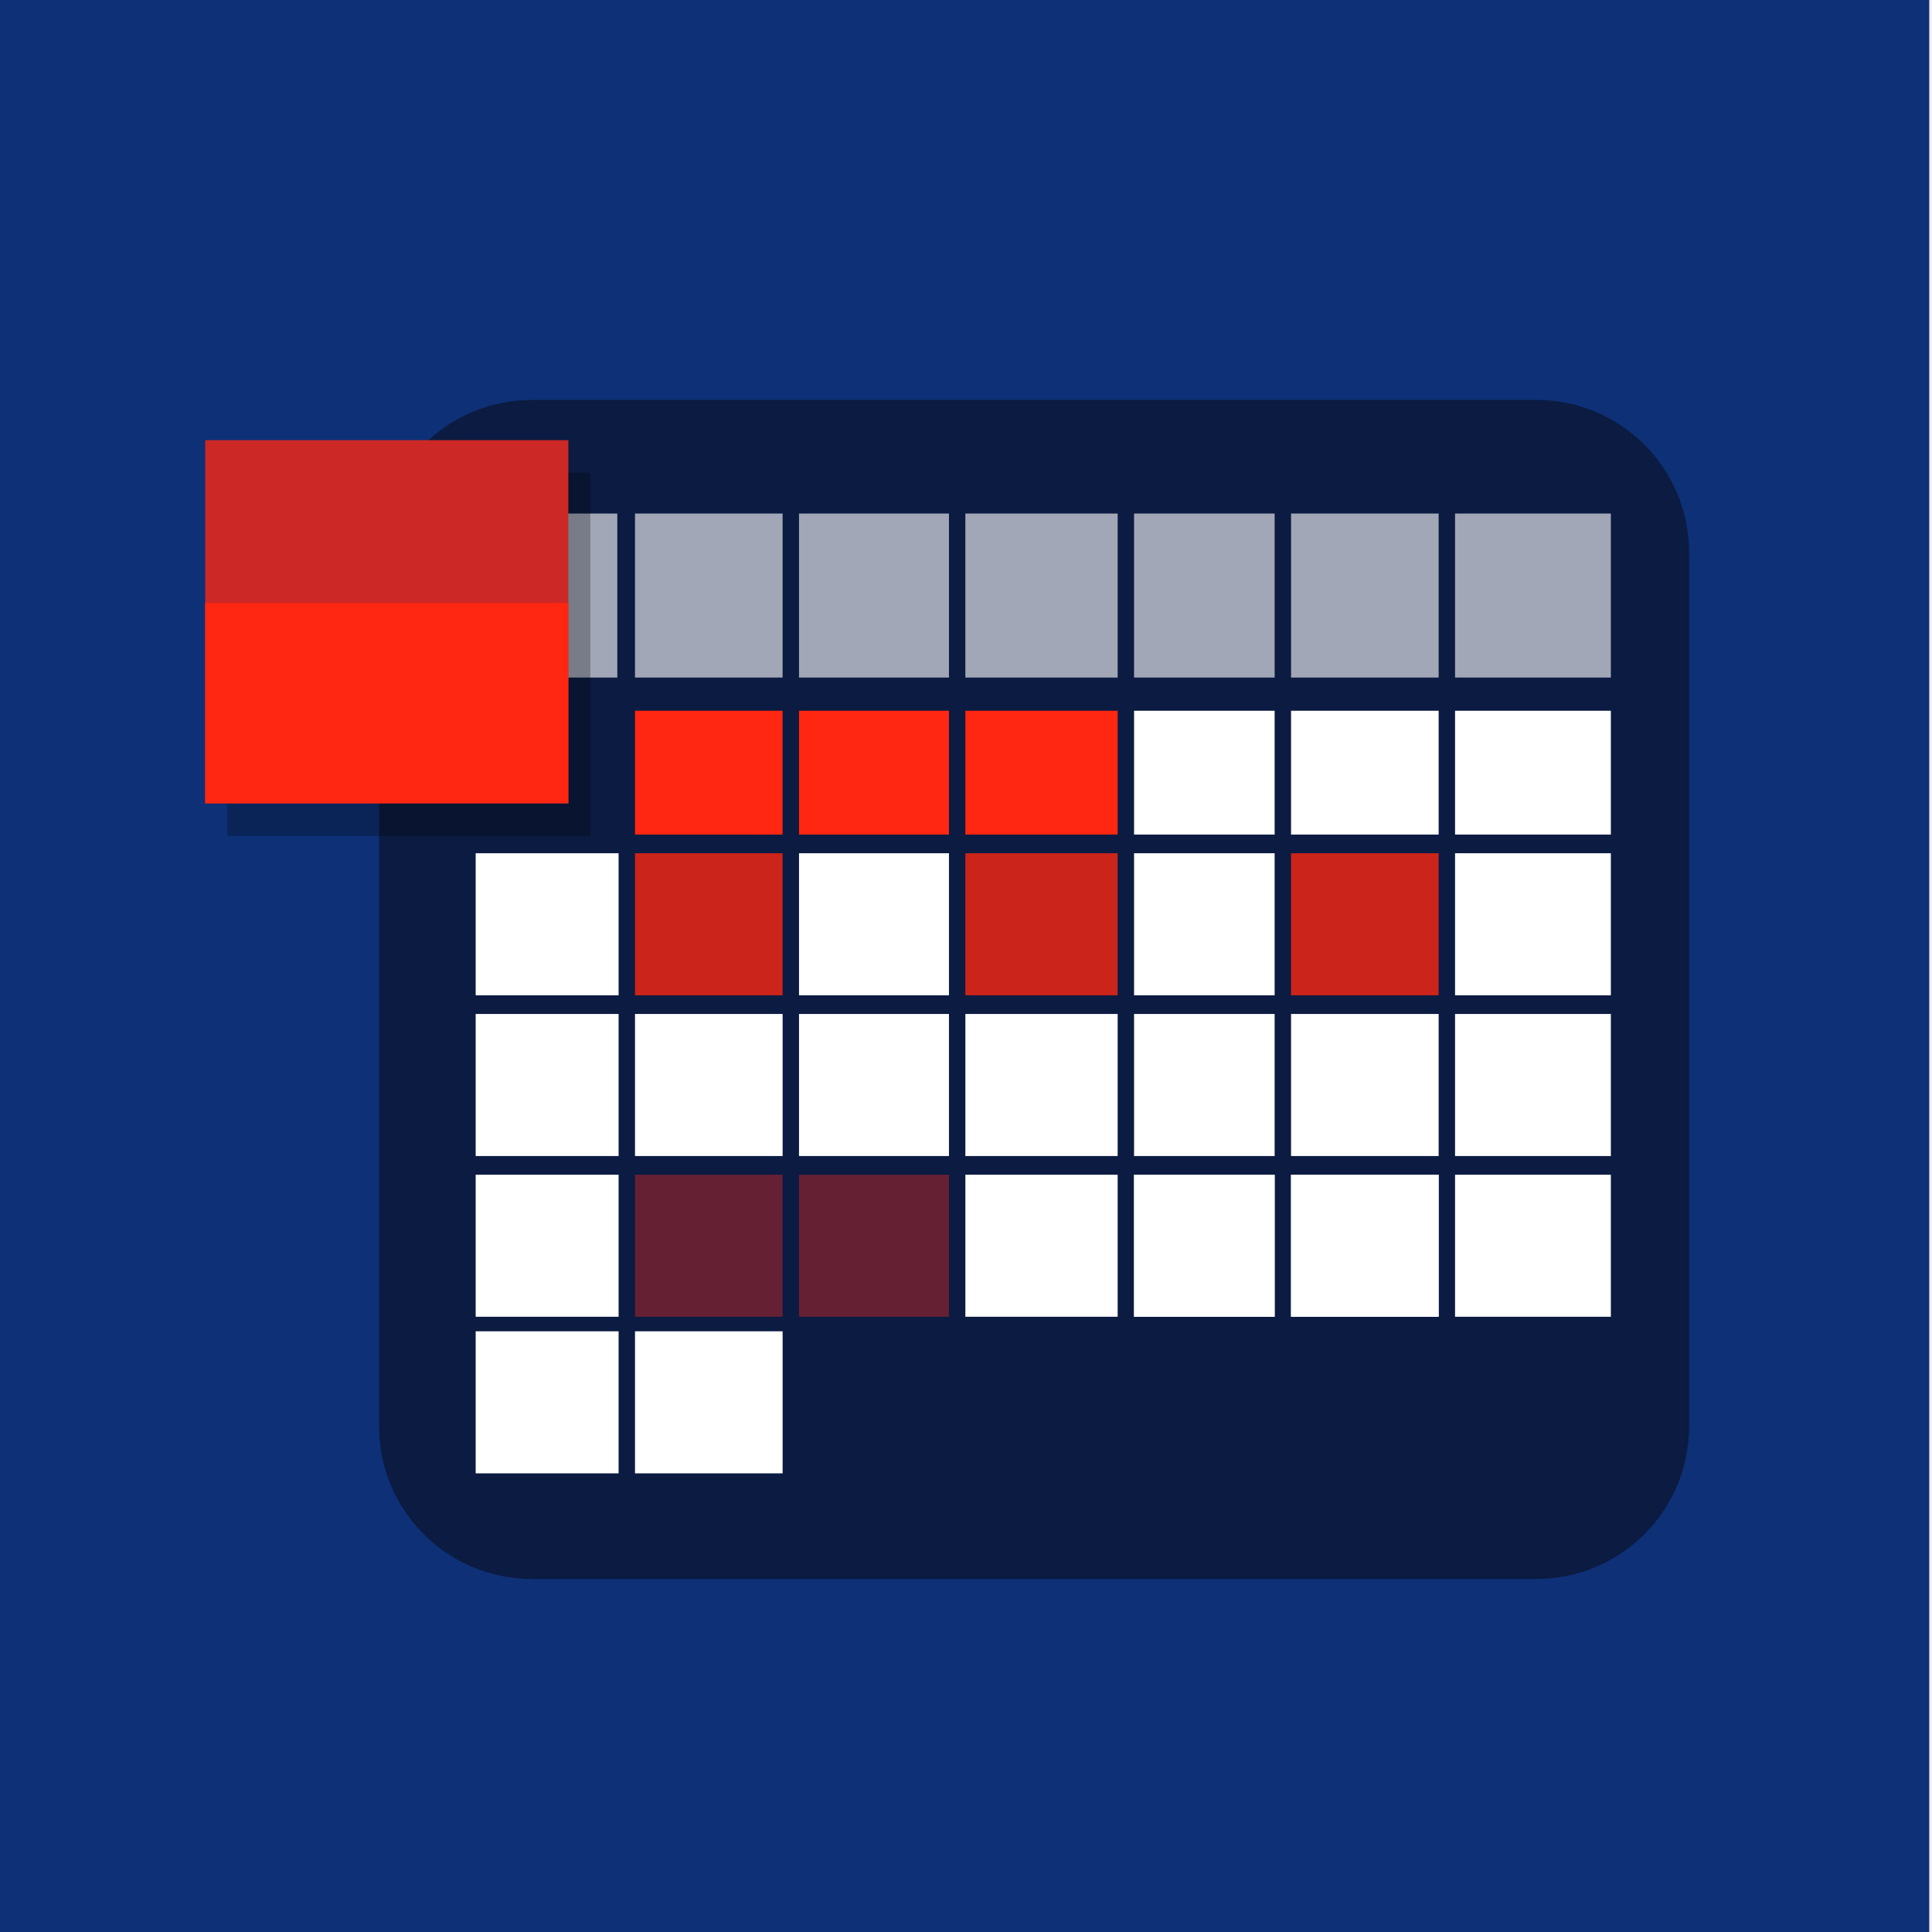
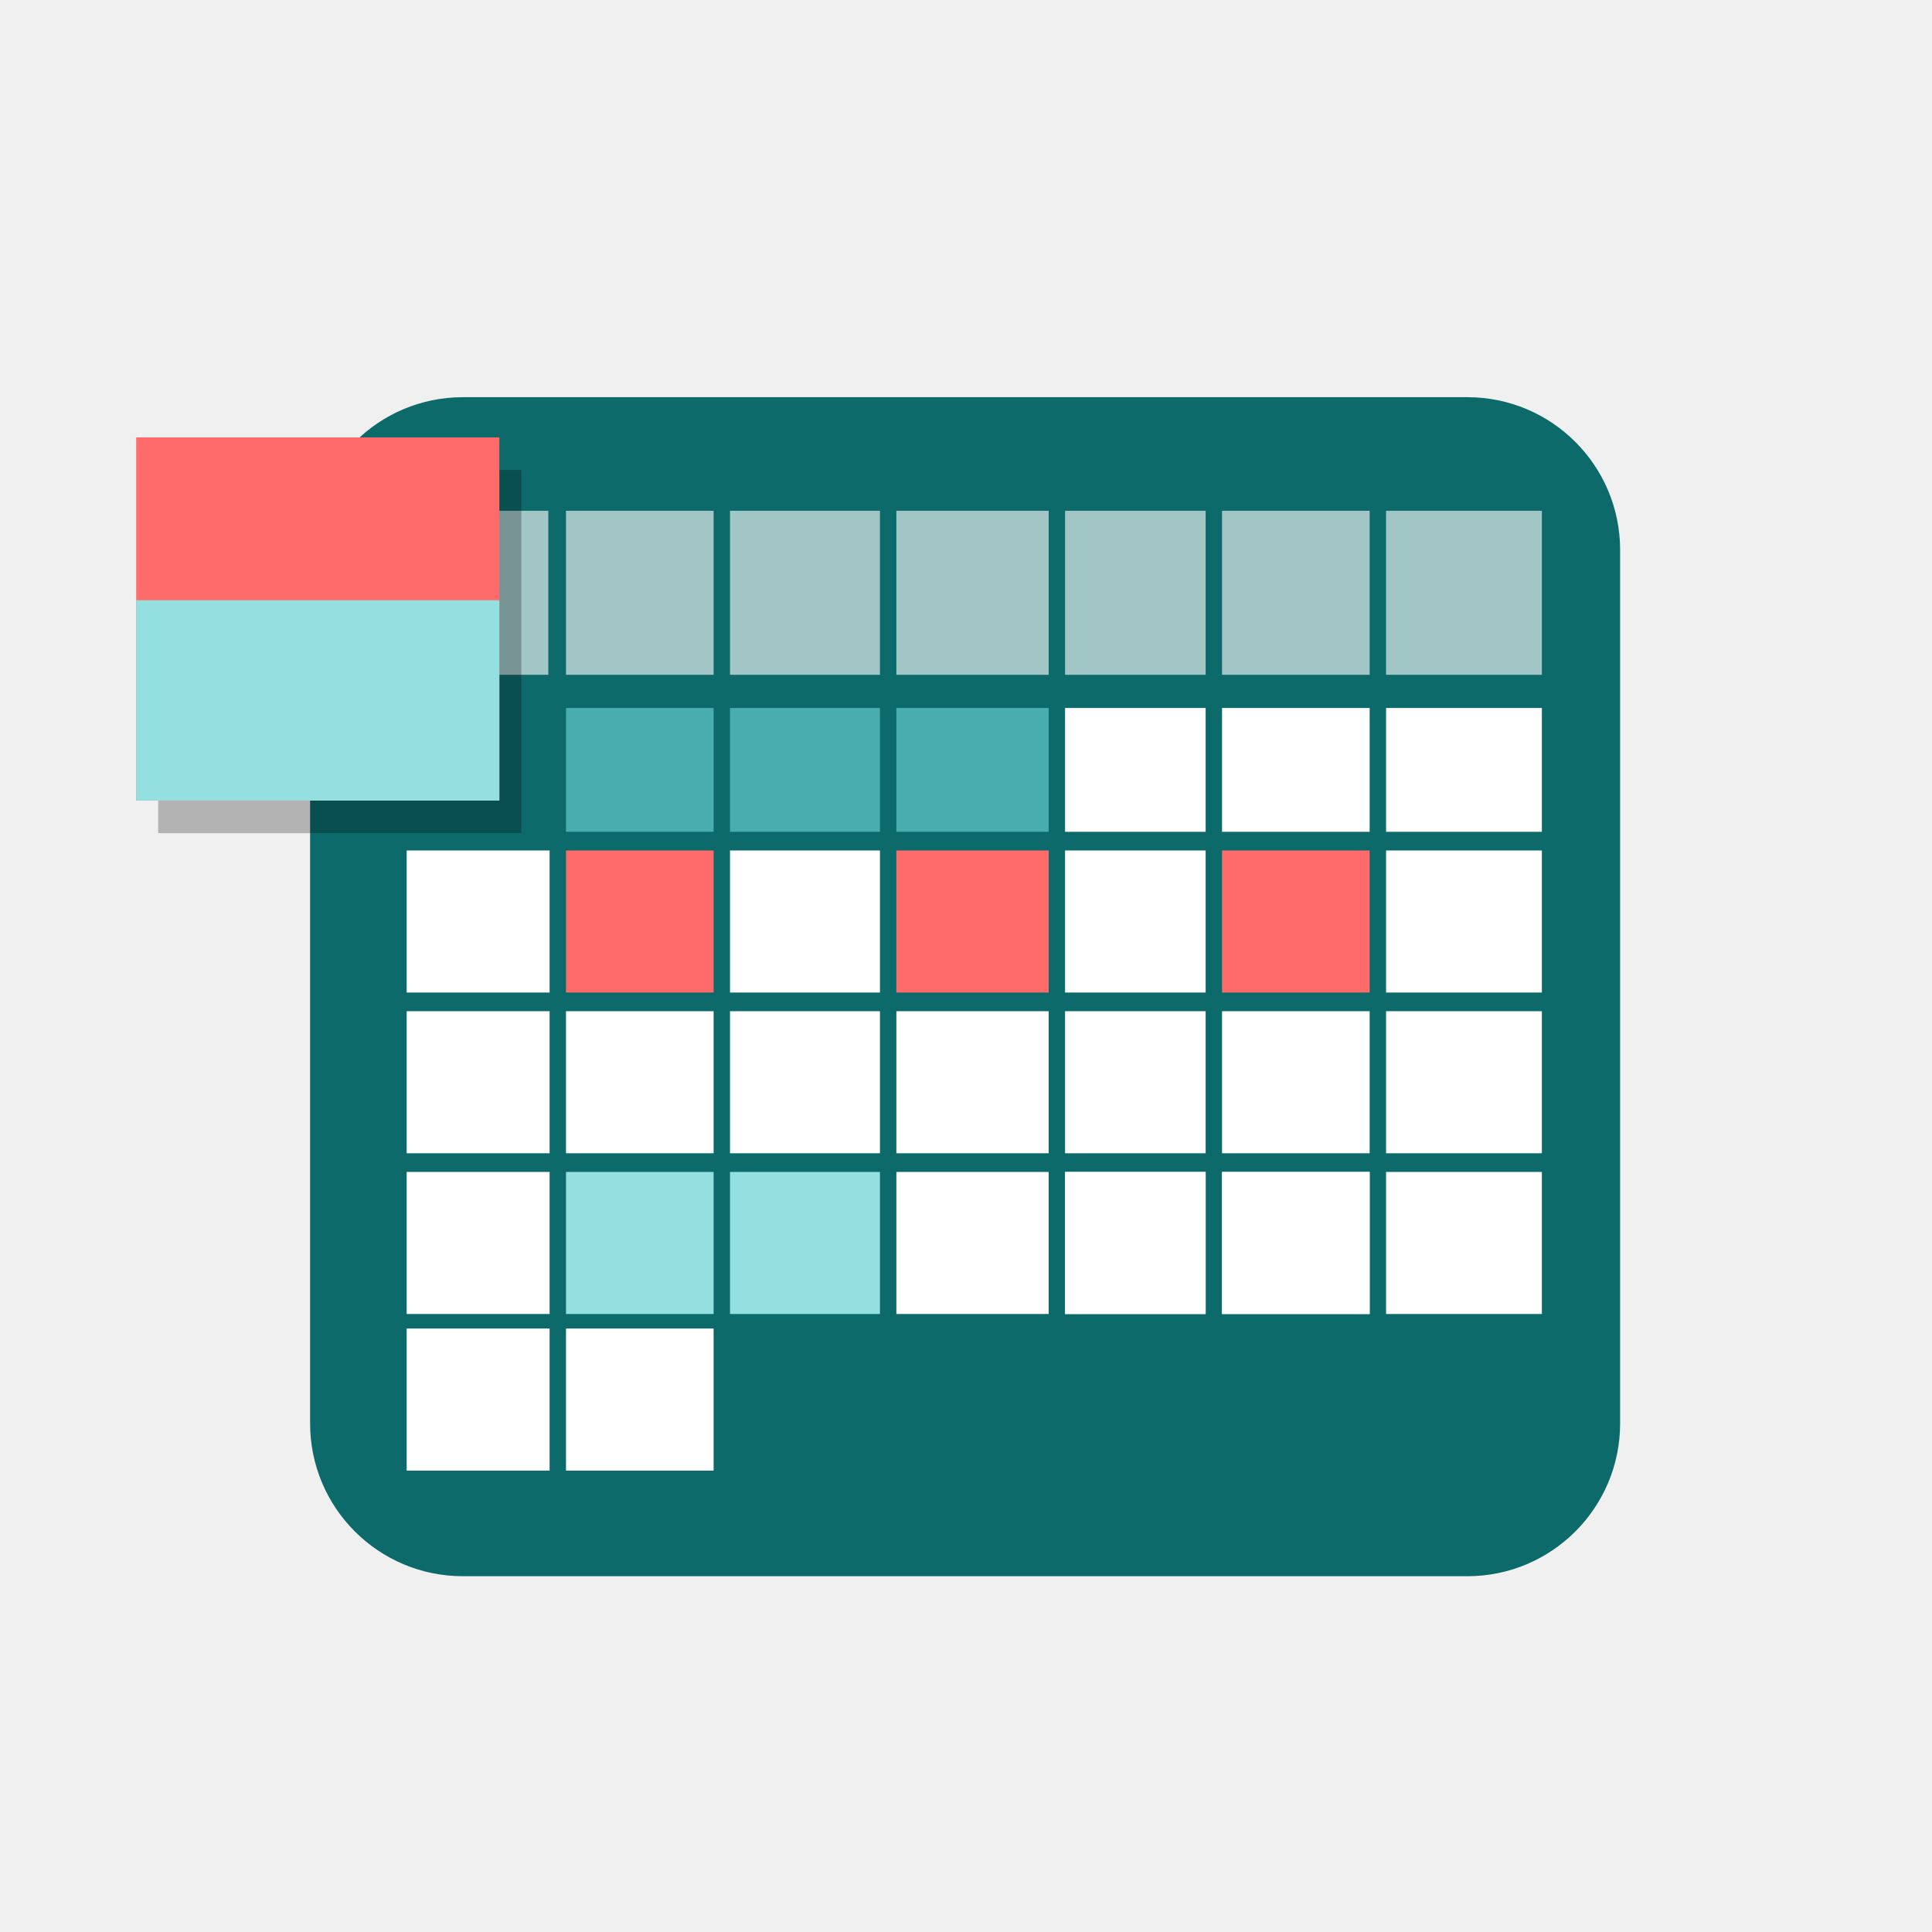
<svg xmlns="http://www.w3.org/2000/svg" width="2000" height="2000" viewBox="0 0 2000 2000" id="svg2" version="1.1">
  <defs id="defs4">
    <clipPath clipPathUnits="userSpaceOnUse" id="clipPath4378">
      <rect style="color:#000000;clip-rule:nonzero;display:inline;overflow:visible;visibility:visible;opacity:1;isolation:auto;mix-blend-mode:normal;color-interpolation:sRGB;color-interpolation-filters:linearRGB;solid-color:#000000;solid-opacity:1;fill:#0b1b41;fill-opacity:1;fill-rule:evenodd;stroke:none;stroke-width:1px;stroke-linecap:butt;stroke-linejoin:miter;stroke-miterlimit:4;stroke-dasharray:none;stroke-dashoffset:0;stroke-opacity:1;color-rendering:auto;image-rendering:auto;shape-rendering:auto;text-rendering:auto;enable-background:accumulate" id="rect4380" width="1000" height="1600" x="0" y="2.2617187e-05" ry="0" />
    </clipPath>
    <clipPath clipPathUnits="userSpaceOnUse" id="clipPath4382">
      <rect style="color:#000000;clip-rule:nonzero;display:inline;overflow:visible;visibility:visible;opacity:1;isolation:auto;mix-blend-mode:normal;color-interpolation:sRGB;color-interpolation-filters:linearRGB;solid-color:#000000;solid-opacity:1;fill:#0b1b41;fill-opacity:1;fill-rule:evenodd;stroke:none;stroke-width:1px;stroke-linecap:butt;stroke-linejoin:miter;stroke-miterlimit:4;stroke-dasharray:none;stroke-dashoffset:0;stroke-opacity:1;color-rendering:auto;image-rendering:auto;shape-rendering:auto;text-rendering:auto;enable-background:accumulate" id="rect4384" width="1000" height="1600" x="0" y="0" ry="0" />
    </clipPath>
  </defs>
-   <g id="layer2" style="display:inline" transform="translate(0,1000)">
-     <rect style="color:#000000;clip-rule:nonzero;display:inline;overflow:visible;visibility:visible;opacity:1;isolation:auto;mix-blend-mode:normal;color-interpolation:sRGB;color-interpolation-filters:linearRGB;solid-color:#000000;solid-opacity:1;fill:#0d3076;fill-opacity:1;fill-rule:evenodd;stroke:none;stroke-width:1px;stroke-linecap:butt;stroke-linejoin:miter;stroke-miterlimit:4;stroke-dasharray:none;stroke-dashoffset:0;stroke-opacity:1;color-rendering:auto;image-rendering:auto;shape-rendering:auto;text-rendering:auto;enable-background:accumulate" id="rect4266" width="1997.143" height="2000" x="0" y="-1000" ry="0" />
-   </g>
+   <g id="layer2" style="display:inline" transform="translate(0,1000)" />
  <g id="layer1" transform="translate(0,947.6378)" style="display:inline">
-     <rect style="color:#000000;clip-rule:nonzero;display:inline;overflow:visible;visibility:visible;opacity:1;isolation:auto;mix-blend-mode:normal;color-interpolation:sRGB;color-interpolation-filters:linearRGB;solid-color:#000000;solid-opacity:1;fill:#0b1b41;fill-opacity:1;fill-rule:evenodd;stroke:none;stroke-width:1px;stroke-linecap:butt;stroke-linejoin:miter;stroke-miterlimit:4;stroke-dasharray:none;stroke-dashoffset:0;stroke-opacity:1;color-rendering:auto;image-rendering:auto;shape-rendering:auto;text-rendering:auto;enable-background:accumulate" id="rect7512" width="1356.128" height="1220.522" x="392.444" y="-533.613" ry="158.166" />
+     <rect style="color:#000000;clip-rule:nonzero;display:inline;overflow:visible;visibility:visible;opacity:1;isolation:auto;mix-blend-mode:normal;color-interpolation:sRGB;color-interpolation-filters:linearRGB;solid-color:#000000;solid-opacity:1;fill:#0d6a6a;fill-opacity:1;fill-rule:evenodd;stroke:none;stroke-width:1px;stroke-linecap:butt;stroke-linejoin:miter;stroke-miterlimit:4;stroke-dasharray:none;stroke-dashoffset:0;stroke-opacity:1;color-rendering:auto;image-rendering:auto;shape-rendering:auto;text-rendering:auto;enable-background:accumulate" id="rect7512" width="1356.128" height="1220.522" x="321.015" y="-536.47" ry="158.166" />
  </g>
  <g id="layer3" transform="translate(0,400)" style="display:inline">
    <g transform="matrix(1.500949,0,0,1.500949,198.7746,-337.4558)" id="layer1-9">
-       <path id="path4388-2" d="m 191.525,312.515 0,113.117 101.805,0 0,-113.117 -101.805,0 z" style="opacity:1;fill:#ffffff;fill-opacity:0.617;stroke:none;stroke-width:1;stroke-linecap:butt;stroke-linejoin:round;stroke-miterlimit:4;stroke-dasharray:none;stroke-dashoffset:0;stroke-opacity:1" />
-       <path id="path4388" d="m 305.525,312.515 0,113.117 101.805,0 0,-113.117 -101.805,0 z" style="opacity:1;fill:#ffffff;fill-opacity:0.617;stroke:none;stroke-width:1;stroke-linecap:butt;stroke-linejoin:round;stroke-miterlimit:4;stroke-dasharray:none;stroke-dashoffset:0;stroke-opacity:1" />
-       <path id="path4386" d="m 418.642,312.515 0,113.117 103.42,0 0,-113.117 -103.42,0 z" style="opacity:1;fill:#ffffff;fill-opacity:0.617;stroke:none;stroke-width:1;stroke-linecap:butt;stroke-linejoin:round;stroke-miterlimit:4;stroke-dasharray:none;stroke-dashoffset:0;stroke-opacity:1" />
-       <path id="path4384" d="m 533.374,312.515 0,113.117 105.038,0 0,-113.117 -105.038,0 z" style="opacity:1;fill:#ffffff;fill-opacity:0.617;stroke:none;stroke-width:1;stroke-linecap:butt;stroke-linejoin:round;stroke-miterlimit:4;stroke-dasharray:none;stroke-dashoffset:0;stroke-opacity:1" />
-       <path id="path4382" d="m 649.724,312.515 0,113.117 96.958,0 0,-113.117 -96.958,0 z" style="opacity:1;fill:#ffffff;fill-opacity:0.617;stroke:none;stroke-width:1;stroke-linecap:butt;stroke-linejoin:round;stroke-miterlimit:4;stroke-dasharray:none;stroke-dashoffset:0;stroke-opacity:1" />
-       <path id="path4380" d="m 757.993,312.515 0,113.117 101.805,0 0,-113.117 -101.805,0 z" style="opacity:1;fill:#ffffff;fill-opacity:0.617;stroke:none;stroke-width:1;stroke-linecap:butt;stroke-linejoin:round;stroke-miterlimit:4;stroke-dasharray:none;stroke-dashoffset:0;stroke-opacity:1" />
-       <path id="path4378" d="m 871.11,312.515 0,113.117 107.461,0 0,-113.117 -107.461,0 z" style="opacity:1;fill:#ffffff;fill-opacity:0.617;stroke:none;stroke-width:1;stroke-linecap:butt;stroke-linejoin:round;stroke-miterlimit:4;stroke-dasharray:none;stroke-dashoffset:0;stroke-opacity:1" />
-       <path id="path4372" d="m 305.525,448.532 0,85.397 101.805,0 0,-85.397 -101.805,0 z" style="opacity:1;fill:#ff2711;fill-opacity:1;stroke:none;stroke-width:1;stroke-linecap:butt;stroke-linejoin:round;stroke-miterlimit:4;stroke-dasharray:none;stroke-dashoffset:0;stroke-opacity:1" />
-       <path id="path4370" d="m 418.642,448.532 0,85.397 103.42,0 0,-85.397 -103.42,0 z" style="opacity:1;fill:#ff2711;fill-opacity:1;stroke:none;stroke-width:1;stroke-linecap:butt;stroke-linejoin:round;stroke-miterlimit:4;stroke-dasharray:none;stroke-dashoffset:0;stroke-opacity:1" />
-       <path id="path4368" d="m 533.374,448.532 0,85.397 105.038,0 0,-85.397 -105.038,0 z" style="opacity:1;fill:#ff2711;fill-opacity:1;stroke:none;stroke-width:1;stroke-linecap:butt;stroke-linejoin:round;stroke-miterlimit:4;stroke-dasharray:none;stroke-dashoffset:0;stroke-opacity:1" />
-       <path id="path4366" d="m 649.724,448.532 0,85.397 96.958,0 0,-85.397 -96.958,0 z" style="opacity:1;fill:#ffffff;fill-opacity:1;stroke:none;stroke-width:1;stroke-linecap:butt;stroke-linejoin:round;stroke-miterlimit:4;stroke-dasharray:none;stroke-dashoffset:0;stroke-opacity:1" />
-       <path id="path4364" d="m 757.993,448.532 0,85.397 101.805,0 0,-85.397 -101.805,0 z" style="opacity:1;fill:#ffffff;fill-opacity:1;stroke:none;stroke-width:1;stroke-linecap:butt;stroke-linejoin:round;stroke-miterlimit:4;stroke-dasharray:none;stroke-dashoffset:0;stroke-opacity:1" />
-       <path id="path4362" d="m 871.11,448.532 0,85.397 107.461,0 0,-85.397 -107.461,0 z" style="opacity:1;fill:#ffffff;fill-opacity:1;stroke:none;stroke-width:1;stroke-linecap:butt;stroke-linejoin:round;stroke-miterlimit:4;stroke-dasharray:none;stroke-dashoffset:0;stroke-opacity:1" />
-       <path id="path4358" d="m 195.641,546.805 0,97.979 98.573,0 0,-97.979 -98.573,0 z" style="opacity:1;fill:#ffffff;fill-opacity:1;stroke:none;stroke-width:1;stroke-linecap:butt;stroke-linejoin:round;stroke-miterlimit:4;stroke-dasharray:none;stroke-dashoffset:0;stroke-opacity:1" />
-       <path id="path4356" d="m 305.525,546.805 0,97.979 101.805,0 0,-97.979 -101.805,0 z" style="opacity:1;fill:#ff2711;fill-opacity:0.787;stroke:none;stroke-width:1;stroke-linecap:butt;stroke-linejoin:round;stroke-miterlimit:4;stroke-dasharray:none;stroke-dashoffset:0;stroke-opacity:1" />
-       <path id="path4354" d="m 418.642,546.805 0,97.979 103.42,0 0,-97.979 -103.42,0 z" style="opacity:1;fill:#ffffff;fill-opacity:1;stroke:none;stroke-width:1;stroke-linecap:butt;stroke-linejoin:round;stroke-miterlimit:4;stroke-dasharray:none;stroke-dashoffset:0;stroke-opacity:1" />
-       <path id="path4352" d="m 533.374,546.805 0,97.979 105.038,0 0,-97.979 -105.038,0 z" style="opacity:1;fill:#ff2711;fill-opacity:0.787;stroke:none;stroke-width:1;stroke-linecap:butt;stroke-linejoin:round;stroke-miterlimit:4;stroke-dasharray:none;stroke-dashoffset:0;stroke-opacity:1" />
-       <path id="path4350" d="m 649.724,546.805 0,97.979 96.958,0 0,-97.979 -96.958,0 z" style="opacity:1;fill:#ffffff;fill-opacity:1;stroke:none;stroke-width:1;stroke-linecap:butt;stroke-linejoin:round;stroke-miterlimit:4;stroke-dasharray:none;stroke-dashoffset:0;stroke-opacity:1" />
-       <path id="path4348" d="m 757.993,546.805 0,97.979 101.805,0 0,-97.979 -101.805,0 z" style="opacity:1;fill:#ff2711;fill-opacity:0.787;stroke:none;stroke-width:1;stroke-linecap:butt;stroke-linejoin:round;stroke-miterlimit:4;stroke-dasharray:none;stroke-dashoffset:0;stroke-opacity:1" />
-       <path id="path4346" d="m 871.11,546.805 0,97.979 107.461,0 0,-97.979 -107.461,0 z" style="opacity:1;fill:#ffffff;fill-opacity:1;stroke:none;stroke-width:1;stroke-linecap:butt;stroke-linejoin:round;stroke-miterlimit:4;stroke-dasharray:none;stroke-dashoffset:0;stroke-opacity:1" />
-       <path id="path4342" d="m 195.641,657.659 0,97.979 98.573,0 0,-97.979 -98.573,0 z" style="opacity:1;fill:#ffffff;fill-opacity:1;stroke:none;stroke-width:1;stroke-linecap:butt;stroke-linejoin:round;stroke-miterlimit:4;stroke-dasharray:none;stroke-dashoffset:0;stroke-opacity:1" />
-       <path id="path4340" d="m 305.525,657.659 0,97.979 101.805,0 0,-97.979 -101.805,0 z" style="opacity:1;fill:#ffffff;fill-opacity:1;stroke:none;stroke-width:1;stroke-linecap:butt;stroke-linejoin:round;stroke-miterlimit:4;stroke-dasharray:none;stroke-dashoffset:0;stroke-opacity:1" />
-       <path id="path4338" d="m 418.642,657.659 0,97.979 103.42,0 0,-97.979 -103.42,0 z" style="opacity:1;fill:#ffffff;fill-opacity:1;stroke:none;stroke-width:1;stroke-linecap:butt;stroke-linejoin:round;stroke-miterlimit:4;stroke-dasharray:none;stroke-dashoffset:0;stroke-opacity:1" />
-       <path id="path4336" d="m 533.374,657.659 0,97.979 105.038,0 0,-97.979 -105.038,0 z" style="opacity:1;fill:#ffffff;fill-opacity:1;stroke:none;stroke-width:1;stroke-linecap:butt;stroke-linejoin:round;stroke-miterlimit:4;stroke-dasharray:none;stroke-dashoffset:0;stroke-opacity:1" />
-       <path id="path4334" d="m 649.724,657.659 0,97.979 96.958,0 0,-97.979 -96.958,0 z" style="opacity:1;fill:#ffffff;fill-opacity:1;stroke:none;stroke-width:1;stroke-linecap:butt;stroke-linejoin:round;stroke-miterlimit:4;stroke-dasharray:none;stroke-dashoffset:0;stroke-opacity:1" />
-       <path id="path4332" d="m 757.993,657.659 0,97.979 101.805,0 0,-97.979 -101.805,0 z" style="opacity:1;fill:#ffffff;fill-opacity:1;stroke:none;stroke-width:1;stroke-linecap:butt;stroke-linejoin:round;stroke-miterlimit:4;stroke-dasharray:none;stroke-dashoffset:0;stroke-opacity:1" />
-       <path id="path4330" d="m 871.11,657.659 0,97.979 107.461,0 0,-97.979 -107.461,0 z" style="opacity:1;fill:#ffffff;fill-opacity:1;stroke:none;stroke-width:1;stroke-linecap:butt;stroke-linejoin:round;stroke-miterlimit:4;stroke-dasharray:none;stroke-dashoffset:0;stroke-opacity:1" />
-       <rect y="284.363" x="24.258" height="250.479" width="250.479" id="rect4190-6" style="opacity:0.255;fill:#000000;fill-opacity:1;stroke:none;stroke-width:1;stroke-linecap:butt;stroke-linejoin:round;stroke-miterlimit:4;stroke-dasharray:none;stroke-dashoffset:0;stroke-opacity:1" />
-       <rect y="261.904" x="9.074" height="250.479" width="250.479" id="rect4190" style="opacity:1;fill:#cc2826;fill-opacity:1;stroke:none;stroke-width:1;stroke-linecap:butt;stroke-linejoin:round;stroke-miterlimit:4;stroke-dasharray:none;stroke-dashoffset:0;stroke-opacity:1" />
-       <path id="path4342-0" d="m 195.641,768.514 0,97.979 98.573,0 0,-97.979 -98.573,0 z" style="opacity:1;fill:#ffffff;fill-opacity:1;stroke:none;stroke-width:1;stroke-linecap:butt;stroke-linejoin:round;stroke-miterlimit:4;stroke-dasharray:none;stroke-dashoffset:0;stroke-opacity:1" />
-       <path id="path4340-9" d="m 305.525,768.514 0,97.979 101.805,0 0,-97.979 -101.805,0 z" style="opacity:1;fill:#cc2826;fill-opacity:0.473;stroke:none;stroke-width:1;stroke-linecap:butt;stroke-linejoin:round;stroke-miterlimit:4;stroke-dasharray:none;stroke-dashoffset:0;stroke-opacity:1" />
-       <path id="path4338-3" d="m 418.642,768.514 0,97.979 103.42,0 0,-97.979 -103.42,0 z" style="opacity:1;fill:#cc2826;fill-opacity:0.473;stroke:none;stroke-width:1;stroke-linecap:butt;stroke-linejoin:round;stroke-miterlimit:4;stroke-dasharray:none;stroke-dashoffset:0;stroke-opacity:1" />
-       <path id="path4336-6" d="m 533.374,768.514 0,97.979 105.038,0 0,-97.979 -105.038,0 z" style="opacity:1;fill:#ffffff;fill-opacity:1;stroke:none;stroke-width:1;stroke-linecap:butt;stroke-linejoin:round;stroke-miterlimit:4;stroke-dasharray:none;stroke-dashoffset:0;stroke-opacity:1" />
-       <path id="path4334-0" d="m 649.724,768.514 0,97.979 96.958,0 0,-97.979 -96.958,0 z" style="opacity:1;fill:#ffffff;fill-opacity:1;stroke:none;stroke-width:1;stroke-linecap:butt;stroke-linejoin:round;stroke-miterlimit:4;stroke-dasharray:none;stroke-dashoffset:0;stroke-opacity:1" />
-       <path id="path4332-6" d="m 757.993,768.514 0,97.979 101.805,0 0,-97.979 -101.805,0 z" style="opacity:1;fill:#ffffff;fill-opacity:1;stroke:none;stroke-width:1;stroke-linecap:butt;stroke-linejoin:round;stroke-miterlimit:4;stroke-dasharray:none;stroke-dashoffset:0;stroke-opacity:1" />
-       <path id="path4330-2" d="m 871.11,768.514 0,97.979 107.461,0 0,-97.979 -107.461,0 z" style="opacity:1;fill:#ffffff;fill-opacity:1;stroke:none;stroke-width:1;stroke-linecap:butt;stroke-linejoin:round;stroke-miterlimit:4;stroke-dasharray:none;stroke-dashoffset:0;stroke-opacity:1" />
-       <path id="path4334-0-1" d="m 649.724,768.514 0,97.979 96.958,0 0,-97.979 -96.958,0 z" style="opacity:1;fill:#ffffff;fill-opacity:1;stroke:none;stroke-width:1;stroke-linecap:butt;stroke-linejoin:round;stroke-miterlimit:4;stroke-dasharray:none;stroke-dashoffset:0;stroke-opacity:1" />
-       <path id="path4332-6-8" d="m 757.993,768.514 0,97.979 101.805,0 0,-97.979 -101.805,0 z" style="opacity:1;fill:#ffffff;fill-opacity:1;stroke:none;stroke-width:1;stroke-linecap:butt;stroke-linejoin:round;stroke-miterlimit:4;stroke-dasharray:none;stroke-dashoffset:0;stroke-opacity:1" />
-       <path id="path4342-0-7" d="m 195.641,876.514 0,97.979 98.573,0 0,-97.979 -98.573,0 z" style="opacity:1;fill:#ffffff;fill-opacity:1;stroke:none;stroke-width:1;stroke-linecap:butt;stroke-linejoin:round;stroke-miterlimit:4;stroke-dasharray:none;stroke-dashoffset:0;stroke-opacity:1" />
-       <path id="path4340-9-9" d="m 305.525,876.514 0,97.979 101.805,0 0,-97.979 -101.805,0 z" style="opacity:1;fill:#ffffff;fill-opacity:1;stroke:none;stroke-width:1;stroke-linecap:butt;stroke-linejoin:round;stroke-miterlimit:4;stroke-dasharray:none;stroke-dashoffset:0;stroke-opacity:1" />
-       <rect y="374.213" x="9.074" height="138.169" width="250.479" id="rect4190-5" style="display:inline;opacity:1;fill:#ff2711;fill-opacity:1;stroke:none;stroke-width:1;stroke-linecap:butt;stroke-linejoin:round;stroke-miterlimit:4;stroke-dasharray:none;stroke-dashoffset:0;stroke-opacity:1" />
+       <path id="path4388-2" d="m 143.936,310.612 0,113.117 101.805,0 0,-113.117 -101.805,0 z" style="opacity:1;fill:#ffffff;fill-opacity:0.617;stroke:none;stroke-width:1;stroke-linecap:butt;stroke-linejoin:round;stroke-miterlimit:4;stroke-dasharray:none;stroke-dashoffset:0;stroke-opacity:1" />
+       <path id="path4388" d="m 257.936,310.612 0,113.117 101.805,0 0,-113.117 -101.805,0 z" style="opacity:1;fill:#ffffff;fill-opacity:0.617;stroke:none;stroke-width:1;stroke-linecap:butt;stroke-linejoin:round;stroke-miterlimit:4;stroke-dasharray:none;stroke-dashoffset:0;stroke-opacity:1" />
+       <path id="path4386" d="m 371.053,310.612 0,113.117 103.42,0 0,-113.117 -103.42,0 z" style="opacity:1;fill:#ffffff;fill-opacity:0.617;stroke:none;stroke-width:1;stroke-linecap:butt;stroke-linejoin:round;stroke-miterlimit:4;stroke-dasharray:none;stroke-dashoffset:0;stroke-opacity:1" />
+       <path id="path4384" d="m 485.785,310.612 0,113.117 105.038,0 0,-113.117 -105.038,0 z" style="opacity:1;fill:#ffffff;fill-opacity:0.617;stroke:none;stroke-width:1;stroke-linecap:butt;stroke-linejoin:round;stroke-miterlimit:4;stroke-dasharray:none;stroke-dashoffset:0;stroke-opacity:1" />
+       <path id="path4382" d="m 602.135,310.612 0,113.117 96.958,0 0,-113.117 -96.958,0 z" style="opacity:1;fill:#ffffff;fill-opacity:0.617;stroke:none;stroke-width:1;stroke-linecap:butt;stroke-linejoin:round;stroke-miterlimit:4;stroke-dasharray:none;stroke-dashoffset:0;stroke-opacity:1" />
+       <path id="path4380" d="m 710.404,310.612 0,113.117 101.805,0 0,-113.117 -101.805,0 z" style="opacity:1;fill:#ffffff;fill-opacity:0.617;stroke:none;stroke-width:1;stroke-linecap:butt;stroke-linejoin:round;stroke-miterlimit:4;stroke-dasharray:none;stroke-dashoffset:0;stroke-opacity:1" />
+       <path id="path4378" d="m 823.521,310.612 0,113.117 107.461,0 0,-113.117 -107.461,0 z" style="opacity:1;fill:#ffffff;fill-opacity:0.617;stroke:none;stroke-width:1;stroke-linecap:butt;stroke-linejoin:round;stroke-miterlimit:4;stroke-dasharray:none;stroke-dashoffset:0;stroke-opacity:1" />
+       <path id="path4372" d="m 257.936,446.628 0,85.397 101.805,0 0,-85.397 -101.805,0 z" style="opacity:1;fill:#49adad;fill-opacity:1;stroke:none;stroke-width:1;stroke-linecap:butt;stroke-linejoin:round;stroke-miterlimit:4;stroke-dasharray:none;stroke-dashoffset:0;stroke-opacity:1" />
+       <path id="path4370" d="m 371.053,446.628 0,85.397 103.42,0 0,-85.397 -103.42,0 z" style="opacity:1;fill:#49adad;fill-opacity:1;stroke:none;stroke-width:1;stroke-linecap:butt;stroke-linejoin:round;stroke-miterlimit:4;stroke-dasharray:none;stroke-dashoffset:0;stroke-opacity:1" />
+       <path id="path4368" d="m 485.785,446.628 0,85.397 105.038,0 0,-85.397 -105.038,0 z" style="opacity:1;fill:#49adad;fill-opacity:1;stroke:none;stroke-width:1;stroke-linecap:butt;stroke-linejoin:round;stroke-miterlimit:4;stroke-dasharray:none;stroke-dashoffset:0;stroke-opacity:1" />
+       <path id="path4366" d="m 602.135,446.628 0,85.397 96.958,0 0,-85.397 -96.958,0 z" style="opacity:1;fill:#ffffff;fill-opacity:1;stroke:none;stroke-width:1;stroke-linecap:butt;stroke-linejoin:round;stroke-miterlimit:4;stroke-dasharray:none;stroke-dashoffset:0;stroke-opacity:1" />
+       <path id="path4364" d="m 710.404,446.628 0,85.397 101.805,0 0,-85.397 -101.805,0 z" style="opacity:1;fill:#ffffff;fill-opacity:1;stroke:none;stroke-width:1;stroke-linecap:butt;stroke-linejoin:round;stroke-miterlimit:4;stroke-dasharray:none;stroke-dashoffset:0;stroke-opacity:1" />
+       <path id="path4362" d="m 823.521,446.628 0,85.397 107.461,0 0,-85.397 -107.461,0 z" style="opacity:1;fill:#ffffff;fill-opacity:1;stroke:none;stroke-width:1;stroke-linecap:butt;stroke-linejoin:round;stroke-miterlimit:4;stroke-dasharray:none;stroke-dashoffset:0;stroke-opacity:1" />
+       <path id="path4358" d="m 148.052,544.901 0,97.979 98.573,0 0,-97.979 -98.573,0 z" style="opacity:1;fill:#ffffff;fill-opacity:1;stroke:none;stroke-width:1;stroke-linecap:butt;stroke-linejoin:round;stroke-miterlimit:4;stroke-dasharray:none;stroke-dashoffset:0;stroke-opacity:1" />
+       <path id="path4356" d="m 257.936,544.901 0,97.979 101.805,0 0,-97.979 -101.805,0 z" style="opacity:1;fill:#ff6b6b;fill-opacity:1;stroke:none;stroke-width:1;stroke-linecap:butt;stroke-linejoin:round;stroke-miterlimit:4;stroke-dasharray:none;stroke-dashoffset:0;stroke-opacity:1" />
+       <path id="path4354" d="m 371.053,544.901 0,97.979 103.42,0 0,-97.979 -103.42,0 z" style="opacity:1;fill:#ffffff;fill-opacity:1;stroke:none;stroke-width:1;stroke-linecap:butt;stroke-linejoin:round;stroke-miterlimit:4;stroke-dasharray:none;stroke-dashoffset:0;stroke-opacity:1" />
+       <path id="path4352" d="m 485.785,544.901 0,97.979 105.038,0 0,-97.979 -105.038,0 z" style="opacity:1;fill:#ff6b6b;fill-opacity:1;stroke:none;stroke-width:1;stroke-linecap:butt;stroke-linejoin:round;stroke-miterlimit:4;stroke-dasharray:none;stroke-dashoffset:0;stroke-opacity:1" />
+       <path id="path4350" d="m 602.135,544.901 0,97.979 96.958,0 0,-97.979 -96.958,0 z" style="opacity:1;fill:#ffffff;fill-opacity:1;stroke:none;stroke-width:1;stroke-linecap:butt;stroke-linejoin:round;stroke-miterlimit:4;stroke-dasharray:none;stroke-dashoffset:0;stroke-opacity:1" />
+       <path id="path4348" d="m 710.404,544.901 0,97.979 101.805,0 0,-97.979 -101.805,0 z" style="opacity:1;fill:#ff6b6b;fill-opacity:1;stroke:none;stroke-width:1;stroke-linecap:butt;stroke-linejoin:round;stroke-miterlimit:4;stroke-dasharray:none;stroke-dashoffset:0;stroke-opacity:1" />
+       <path id="path4346" d="m 823.521,544.901 0,97.979 107.461,0 0,-97.979 -107.461,0 z" style="opacity:1;fill:#ffffff;fill-opacity:1;stroke:none;stroke-width:1;stroke-linecap:butt;stroke-linejoin:round;stroke-miterlimit:4;stroke-dasharray:none;stroke-dashoffset:0;stroke-opacity:1" />
+       <path id="path4342" d="m 148.052,655.756 0,97.979 98.573,0 0,-97.979 -98.573,0 z" style="opacity:1;fill:#ffffff;fill-opacity:1;stroke:none;stroke-width:1;stroke-linecap:butt;stroke-linejoin:round;stroke-miterlimit:4;stroke-dasharray:none;stroke-dashoffset:0;stroke-opacity:1" />
+       <path id="path4340" d="m 257.936,655.756 0,97.979 101.805,0 0,-97.979 -101.805,0 z" style="opacity:1;fill:#ffffff;fill-opacity:1;stroke:none;stroke-width:1;stroke-linecap:butt;stroke-linejoin:round;stroke-miterlimit:4;stroke-dasharray:none;stroke-dashoffset:0;stroke-opacity:1" />
+       <path id="path4338" d="m 371.053,655.756 0,97.979 103.42,0 0,-97.979 -103.42,0 z" style="opacity:1;fill:#ffffff;fill-opacity:1;stroke:none;stroke-width:1;stroke-linecap:butt;stroke-linejoin:round;stroke-miterlimit:4;stroke-dasharray:none;stroke-dashoffset:0;stroke-opacity:1" />
+       <path id="path4336" d="m 485.785,655.756 0,97.979 105.038,0 0,-97.979 -105.038,0 z" style="opacity:1;fill:#ffffff;fill-opacity:1;stroke:none;stroke-width:1;stroke-linecap:butt;stroke-linejoin:round;stroke-miterlimit:4;stroke-dasharray:none;stroke-dashoffset:0;stroke-opacity:1" />
+       <path id="path4334" d="m 602.135,655.756 0,97.979 96.958,0 0,-97.979 -96.958,0 z" style="opacity:1;fill:#ffffff;fill-opacity:1;stroke:none;stroke-width:1;stroke-linecap:butt;stroke-linejoin:round;stroke-miterlimit:4;stroke-dasharray:none;stroke-dashoffset:0;stroke-opacity:1" />
+       <path id="path4332" d="m 710.404,655.756 0,97.979 101.805,0 0,-97.979 -101.805,0 z" style="opacity:1;fill:#ffffff;fill-opacity:1;stroke:none;stroke-width:1;stroke-linecap:butt;stroke-linejoin:round;stroke-miterlimit:4;stroke-dasharray:none;stroke-dashoffset:0;stroke-opacity:1" />
+       <path id="path4330" d="m 823.521,655.756 0,97.979 107.461,0 0,-97.979 -107.461,0 z" style="opacity:1;fill:#ffffff;fill-opacity:1;stroke:none;stroke-width:1;stroke-linecap:butt;stroke-linejoin:round;stroke-miterlimit:4;stroke-dasharray:none;stroke-dashoffset:0;stroke-opacity:1" />
+       <rect y="282.46" x="-23.331" height="250.479" width="250.479" id="rect4190-6" style="opacity:0.255;fill:#000000;fill-opacity:1;stroke:none;stroke-width:1;stroke-linecap:butt;stroke-linejoin:round;stroke-miterlimit:4;stroke-dasharray:none;stroke-dashoffset:0;stroke-opacity:1" />
+       <rect y="260" x="-38.515" height="250.479" width="250.479" id="rect4190" style="opacity:1;fill:#ff6b6b;fill-opacity:1;stroke:none;stroke-width:1;stroke-linecap:butt;stroke-linejoin:round;stroke-miterlimit:4;stroke-dasharray:none;stroke-dashoffset:0;stroke-opacity:1" />
+       <path id="path4342-0" d="m 148.052,766.61 0,97.979 98.573,0 0,-97.979 -98.573,0 z" style="opacity:1;fill:#ffffff;fill-opacity:1;stroke:none;stroke-width:1;stroke-linecap:butt;stroke-linejoin:round;stroke-miterlimit:4;stroke-dasharray:none;stroke-dashoffset:0;stroke-opacity:1" />
+       <path id="path4340-9" d="m 257.936,766.61 0,97.979 101.805,0 0,-97.979 -101.805,0 z" style="opacity:1;fill:#94dfdf;fill-opacity:1;stroke:none;stroke-width:1;stroke-linecap:butt;stroke-linejoin:round;stroke-miterlimit:4;stroke-dasharray:none;stroke-dashoffset:0;stroke-opacity:1" />
+       <path id="path4338-3" d="m 371.053,766.61 0,97.979 103.42,0 0,-97.979 -103.42,0 z" style="opacity:1;fill:#94dfdf;fill-opacity:1;stroke:none;stroke-width:1;stroke-linecap:butt;stroke-linejoin:round;stroke-miterlimit:4;stroke-dasharray:none;stroke-dashoffset:0;stroke-opacity:1" />
+       <path id="path4336-6" d="m 485.785,766.61 0,97.979 105.038,0 0,-97.979 -105.038,0 z" style="opacity:1;fill:#ffffff;fill-opacity:1;stroke:none;stroke-width:1;stroke-linecap:butt;stroke-linejoin:round;stroke-miterlimit:4;stroke-dasharray:none;stroke-dashoffset:0;stroke-opacity:1" />
+       <path id="path4334-0" d="m 602.135,766.61 0,97.979 96.958,0 0,-97.979 -96.958,0 z" style="opacity:1;fill:#ffffff;fill-opacity:1;stroke:none;stroke-width:1;stroke-linecap:butt;stroke-linejoin:round;stroke-miterlimit:4;stroke-dasharray:none;stroke-dashoffset:0;stroke-opacity:1" />
+       <path id="path4332-6" d="m 710.404,766.61 0,97.979 101.805,0 0,-97.979 -101.805,0 z" style="opacity:1;fill:#ffffff;fill-opacity:1;stroke:none;stroke-width:1;stroke-linecap:butt;stroke-linejoin:round;stroke-miterlimit:4;stroke-dasharray:none;stroke-dashoffset:0;stroke-opacity:1" />
+       <path id="path4330-2" d="m 823.521,766.61 0,97.979 107.461,0 0,-97.979 -107.461,0 z" style="opacity:1;fill:#ffffff;fill-opacity:1;stroke:none;stroke-width:1;stroke-linecap:butt;stroke-linejoin:round;stroke-miterlimit:4;stroke-dasharray:none;stroke-dashoffset:0;stroke-opacity:1" />
+       <path id="path4334-0-1" d="m 602.135,766.61 0,97.979 96.958,0 0,-97.979 -96.958,0 z" style="opacity:1;fill:#ffffff;fill-opacity:1;stroke:none;stroke-width:1;stroke-linecap:butt;stroke-linejoin:round;stroke-miterlimit:4;stroke-dasharray:none;stroke-dashoffset:0;stroke-opacity:1" />
+       <path id="path4332-6-8" d="m 710.404,766.61 0,97.979 101.805,0 0,-97.979 -101.805,0 z" style="opacity:1;fill:#ffffff;fill-opacity:1;stroke:none;stroke-width:1;stroke-linecap:butt;stroke-linejoin:round;stroke-miterlimit:4;stroke-dasharray:none;stroke-dashoffset:0;stroke-opacity:1" />
+       <path id="path4342-0-7" d="m 148.052,874.61 0,97.979 98.573,0 0,-97.979 -98.573,0 z" style="opacity:1;fill:#ffffff;fill-opacity:1;stroke:none;stroke-width:1;stroke-linecap:butt;stroke-linejoin:round;stroke-miterlimit:4;stroke-dasharray:none;stroke-dashoffset:0;stroke-opacity:1" />
+       <path id="path4340-9-9" d="m 257.936,874.61 0,97.979 101.805,0 0,-97.979 -101.805,0 z" style="opacity:1;fill:#ffffff;fill-opacity:1;stroke:none;stroke-width:1;stroke-linecap:butt;stroke-linejoin:round;stroke-miterlimit:4;stroke-dasharray:none;stroke-dashoffset:0;stroke-opacity:1" />
+       <rect y="372.31" x="-38.515" height="138.169" width="250.479" id="rect4190-5" style="display:inline;opacity:1;fill:#94dfdf;fill-opacity:1;stroke:none;stroke-width:1;stroke-linecap:butt;stroke-linejoin:round;stroke-miterlimit:4;stroke-dasharray:none;stroke-dashoffset:0;stroke-opacity:1" />
    </g>
  </g>
</svg>
